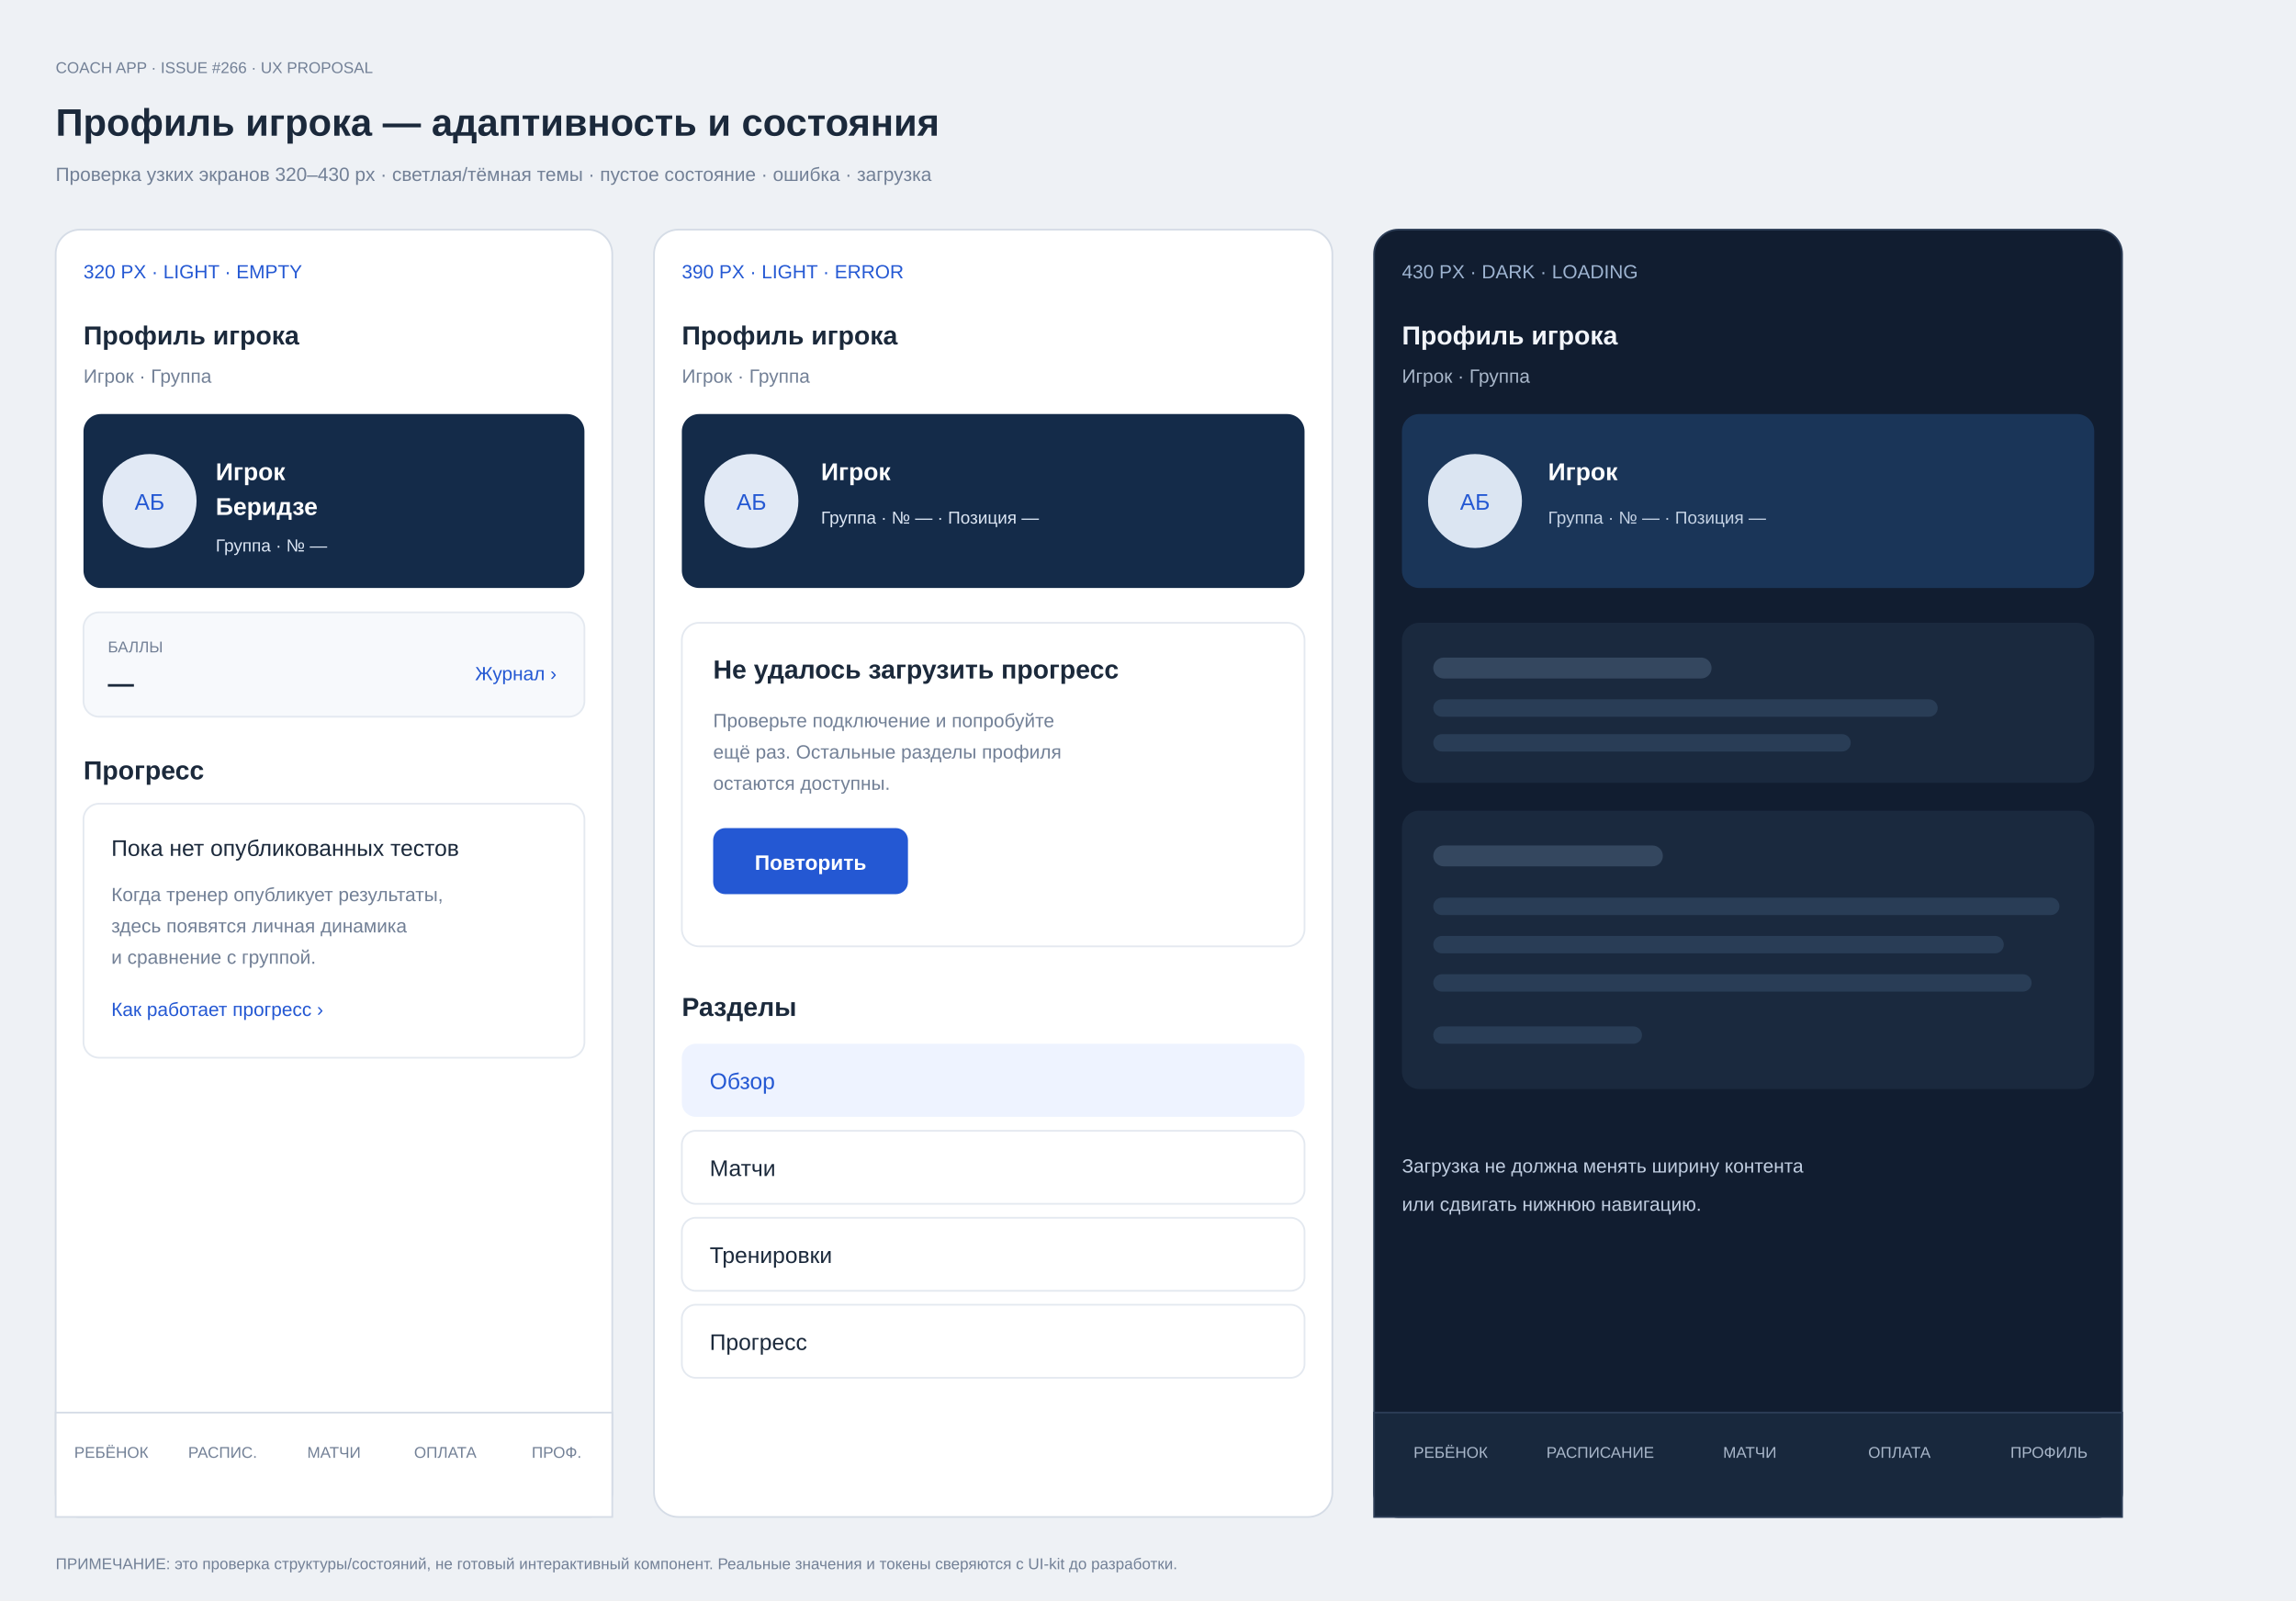
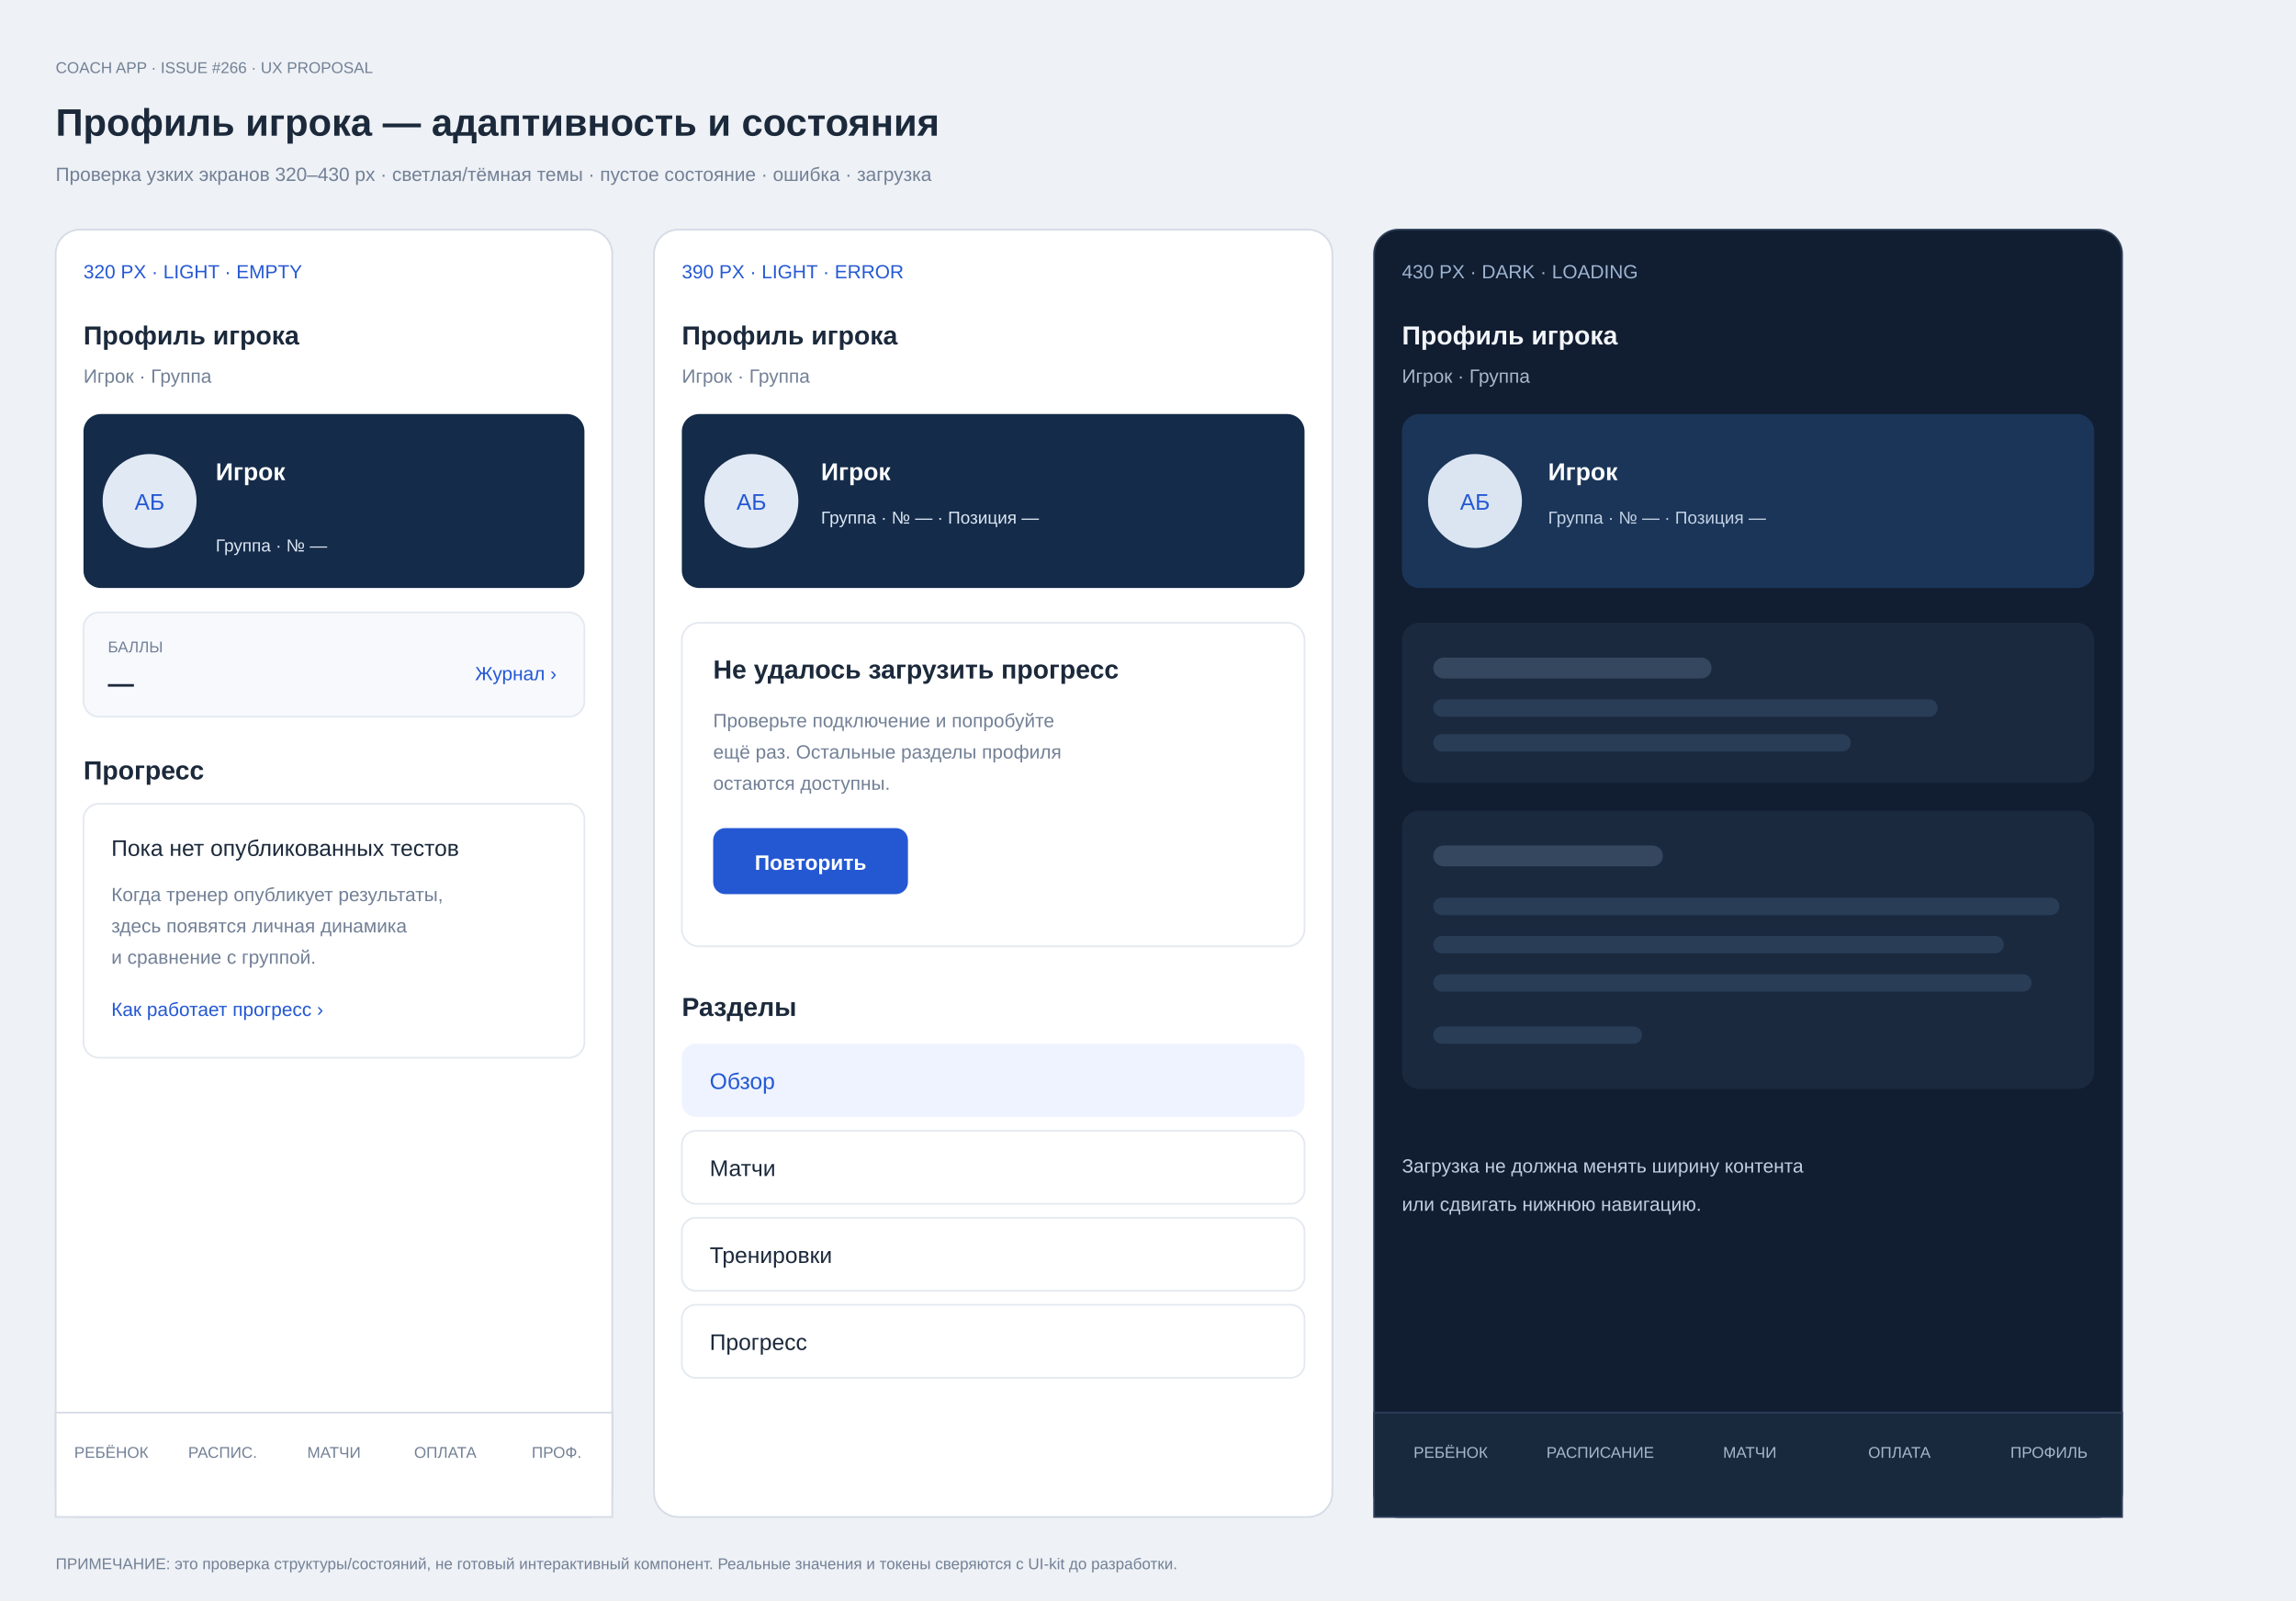
<svg xmlns="http://www.w3.org/2000/svg" width="1320" height="920" viewBox="0 0 1320 920">
  <defs>
    <style>
.h{font:bold 22px Arial}.h2{font:bold 15px Arial}.b{font:13px Arial}.s{font:11px Arial}.xs{font:9px Arial}.muted{fill:#728096;font-family:Arial}.ink{fill:#1b293b;font-family:Arial}.blue{fill:#2458d3;font-family:Arial}.line{stroke:#e4e9f0}.white{fill:#fff}.light{fill:#f4f6fa}
</style>
  </defs>
  <rect width="1320" height="920" fill="#eef1f5" />
  <text x="32" y="42" class="muted xs">COACH APP · ISSUE #266 · UX PROPOSAL</text>
  <text x="32" y="78" class="ink h">Профиль игрока — адаптивность и состояния</text>
  <text x="32" y="104" class="muted s">Проверка узких экранов 320–430 px · светлая/тёмная темы · пустое состояние · ошибка · загрузка</text>
  <rect x="32" y="132" width="320" height="740" rx="14" fill="#fff" stroke="#d5dce6" />
  <text x="48" y="160" class="blue s">320 PX · LIGHT · EMPTY</text>
  <text x="48" y="198" class="ink h2">Профиль игрока</text>
  <text x="48" y="220" class="muted s">Игрок · Группа</text>
  <rect x="48" y="238" width="288" height="100" rx="10" fill="#142b49" />
  <circle cx="86" cy="288" r="27" fill="#e1e9f5" />
  <text x="86" y="293" text-anchor="middle" class="blue b">АБ</text>
  <text x="124" y="276" fill="#fff" font-family="Arial" font-size="14" font-weight="700">Игрок</text>
-   <text x="124" y="296" fill="#fff" font-family="Arial" font-size="14" font-weight="700">Беридзе</text>
+   <text x="124" y="296" fill="#fff" font-family="Arial" font-size="14" font-weight="700" />
  <text x="124" y="317" fill="#dce6f4" font-family="Arial" font-size="10">Группа · № —</text>
  <rect x="48" y="352" width="288" height="60" rx="9" fill="#f7f9fc" stroke="#e4e9f0" />
  <text x="62" y="375" class="muted xs">БАЛЛЫ</text>
  <text x="62" y="398" class="ink h2">—</text>
  <text x="320" y="391" text-anchor="end" class="blue s">Журнал ›</text>
  <text x="48" y="448" class="ink h2">Прогресс</text>
  <rect x="48" y="462" width="288" height="146" rx="9" fill="#fff" stroke="#e4e9f0" />
  <text x="64" y="492" class="ink b">Пока нет опубликованных тестов</text>
  <text x="64" y="518" class="muted s">Когда тренер опубликует результаты,</text>
  <text x="64" y="536" class="muted s">здесь появятся личная динамика</text>
  <text x="64" y="554" class="muted s">и сравнение с группой.</text>
  <text x="64" y="584" class="blue s">Как работает прогресс ›</text>
  <rect x="32" y="812" width="320" height="60" fill="#fff" stroke="#d5dce6" />
  <text x="64" y="838" class="muted xs" text-anchor="middle">РЕБЁНОК</text>
  <text x="128" y="838" class="muted xs" text-anchor="middle">РАСПИС.</text>
  <text x="192" y="838" class="muted xs" text-anchor="middle">МАТЧИ</text>
  <text x="256" y="838" class="muted xs" text-anchor="middle">ОПЛАТА</text>
  <text x="320" y="838" class="muted xs" text-anchor="middle">ПРОФ.</text>
  <rect x="376" y="132" width="390" height="740" rx="14" fill="#fff" stroke="#d5dce6" />
  <text x="392" y="160" class="blue s">390 PX · LIGHT · ERROR</text>
  <text x="392" y="198" class="ink h2">Профиль игрока</text>
  <text x="392" y="220" class="muted s">Игрок · Группа</text>
  <rect x="392" y="238" width="358" height="100" rx="10" fill="#142b49" />
  <circle cx="432" cy="288" r="27" fill="#e1e9f5" />
  <text x="432" y="293" text-anchor="middle" class="blue b">АБ</text>
  <text x="472" y="276" fill="#fff" font-family="Arial" font-size="14" font-weight="700">Игрок</text>
  <text x="472" y="301" fill="#dce6f4" font-family="Arial" font-size="10">Группа · № — · Позиция —</text>
  <rect x="392" y="358" width="358" height="186" rx="10" fill="#fff" stroke="#e4e9f0" />
  <text x="410" y="390" class="ink h2">Не удалось загрузить прогресс</text>
  <text x="410" y="418" class="muted s">Проверьте подключение и попробуйте</text>
  <text x="410" y="436" class="muted s">ещё раз. Остальные разделы профиля</text>
  <text x="410" y="454" class="muted s">остаются доступны.</text>
  <rect x="410" y="476" width="112" height="38" rx="7" fill="#2458d3" />
  <text x="466" y="500" text-anchor="middle" fill="#fff" font-family="Arial" font-size="12" font-weight="700">Повторить</text>
  <text x="392" y="584" class="ink h2">Разделы</text>
  <rect x="392" y="600" width="358" height="42" rx="8" fill="#eef3ff" />
  <text x="408" y="626" class="blue b">Обзор</text>
  <rect x="392" y="650" width="358" height="42" rx="8" fill="#fff" stroke="#e4e9f0" />
  <text x="408" y="676" class="ink b">Матчи</text>
  <rect x="392" y="700" width="358" height="42" rx="8" fill="#fff" stroke="#e4e9f0" />
  <text x="408" y="726" class="ink b">Тренировки</text>
  <rect x="392" y="750" width="358" height="42" rx="8" fill="#fff" stroke="#e4e9f0" />
  <text x="408" y="776" class="ink b">Прогресс</text>
  <rect x="790" y="132" width="430" height="740" rx="14" fill="#111d30" stroke="#2c3d56" />
  <text x="806" y="160" fill="#9eb4d1" class="s">430 PX · DARK · LOADING</text>
  <text x="806" y="198" fill="#f2f5fa" class="h2">Профиль игрока</text>
  <text x="806" y="220" fill="#a9b7ca" class="s">Игрок · Группа</text>
  <rect x="806" y="238" width="398" height="100" rx="10" fill="#1a3558" />
  <circle cx="848" cy="288" r="27" fill="#dbe5f2" />
  <text x="848" y="293" text-anchor="middle" class="blue b">АБ</text>
  <text x="890" y="276" fill="#fff" font-family="Arial" font-size="14" font-weight="700">Игрок</text>
  <text x="890" y="301" fill="#c5d3e5" font-family="Arial" font-size="10">Группа · № — · Позиция —</text>
  <rect x="806" y="358" width="398" height="92" rx="10" fill="#1a293e" />
  <rect x="824" y="378" width="160" height="12" rx="6" fill="#34475f" />
  <rect x="824" y="402" width="290" height="10" rx="5" fill="#293d56" />
  <rect x="824" y="422" width="240" height="10" rx="5" fill="#293d56" />
  <rect x="806" y="466" width="398" height="160" rx="10" fill="#1a293e" />
  <rect x="824" y="486" width="132" height="12" rx="6" fill="#34475f" />
  <rect x="824" y="516" width="360" height="10" rx="5" fill="#293d56" />
  <rect x="824" y="538" width="328" height="10" rx="5" fill="#293d56" />
  <rect x="824" y="560" width="344" height="10" rx="5" fill="#293d56" />
  <rect x="824" y="590" width="120" height="10" rx="5" fill="#293d56" />
  <text x="806" y="674" fill="#c0cde0" class="s">Загрузка не должна менять ширину контента</text>
  <text x="806" y="696" fill="#c0cde0" class="s">или сдвигать нижнюю навигацию.</text>
  <rect x="790" y="812" width="430" height="60" fill="#18283d" stroke="#2c3d56" />
  <text x="834" y="838" fill="#a9b7ca" class="xs" text-anchor="middle">РЕБЁНОК</text>
  <text x="920" y="838" fill="#a9b7ca" class="xs" text-anchor="middle">РАСПИСАНИЕ</text>
  <text x="1006" y="838" fill="#a9b7ca" class="xs" text-anchor="middle">МАТЧИ</text>
  <text x="1092" y="838" fill="#a9b7ca" class="xs" text-anchor="middle">ОПЛАТА</text>
  <text x="1178" y="838" fill="#a9b7ca" class="xs" text-anchor="middle">ПРОФИЛЬ</text>
  <text x="32" y="902" class="muted xs">ПРИМЕЧАНИЕ: это проверка структуры/состояний, не готовый интерактивный компонент. Реальные значения и токены сверяются с UI-kit до разработки.</text>
</svg>
